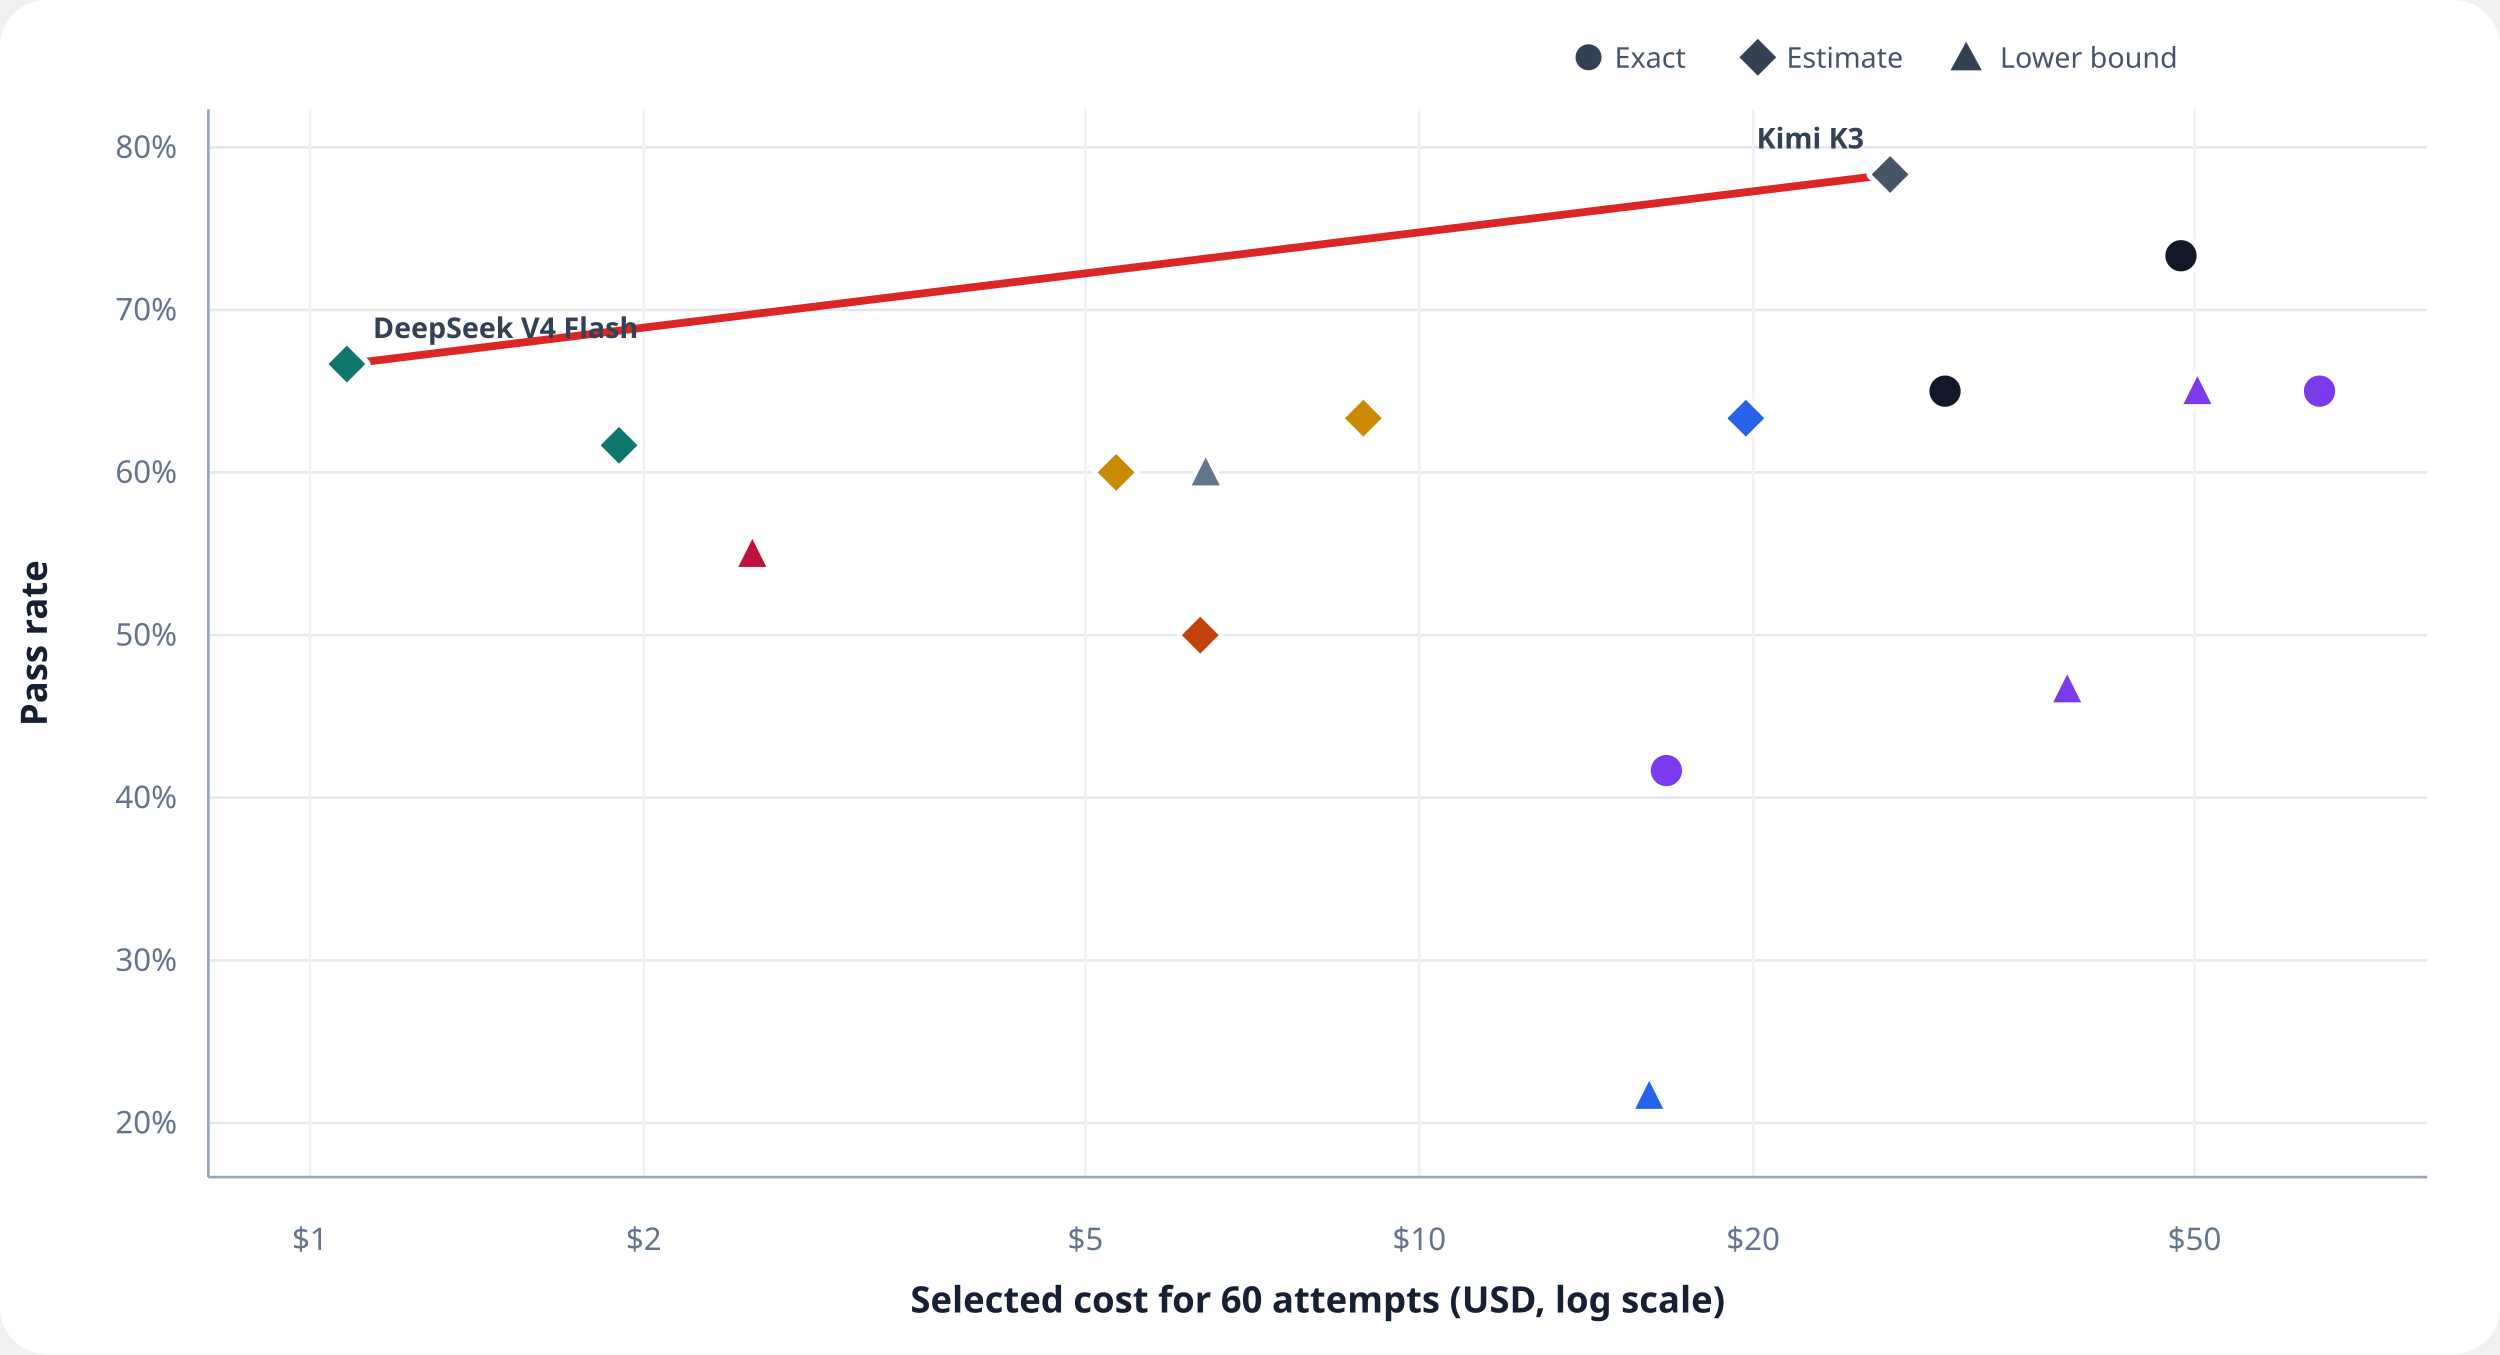
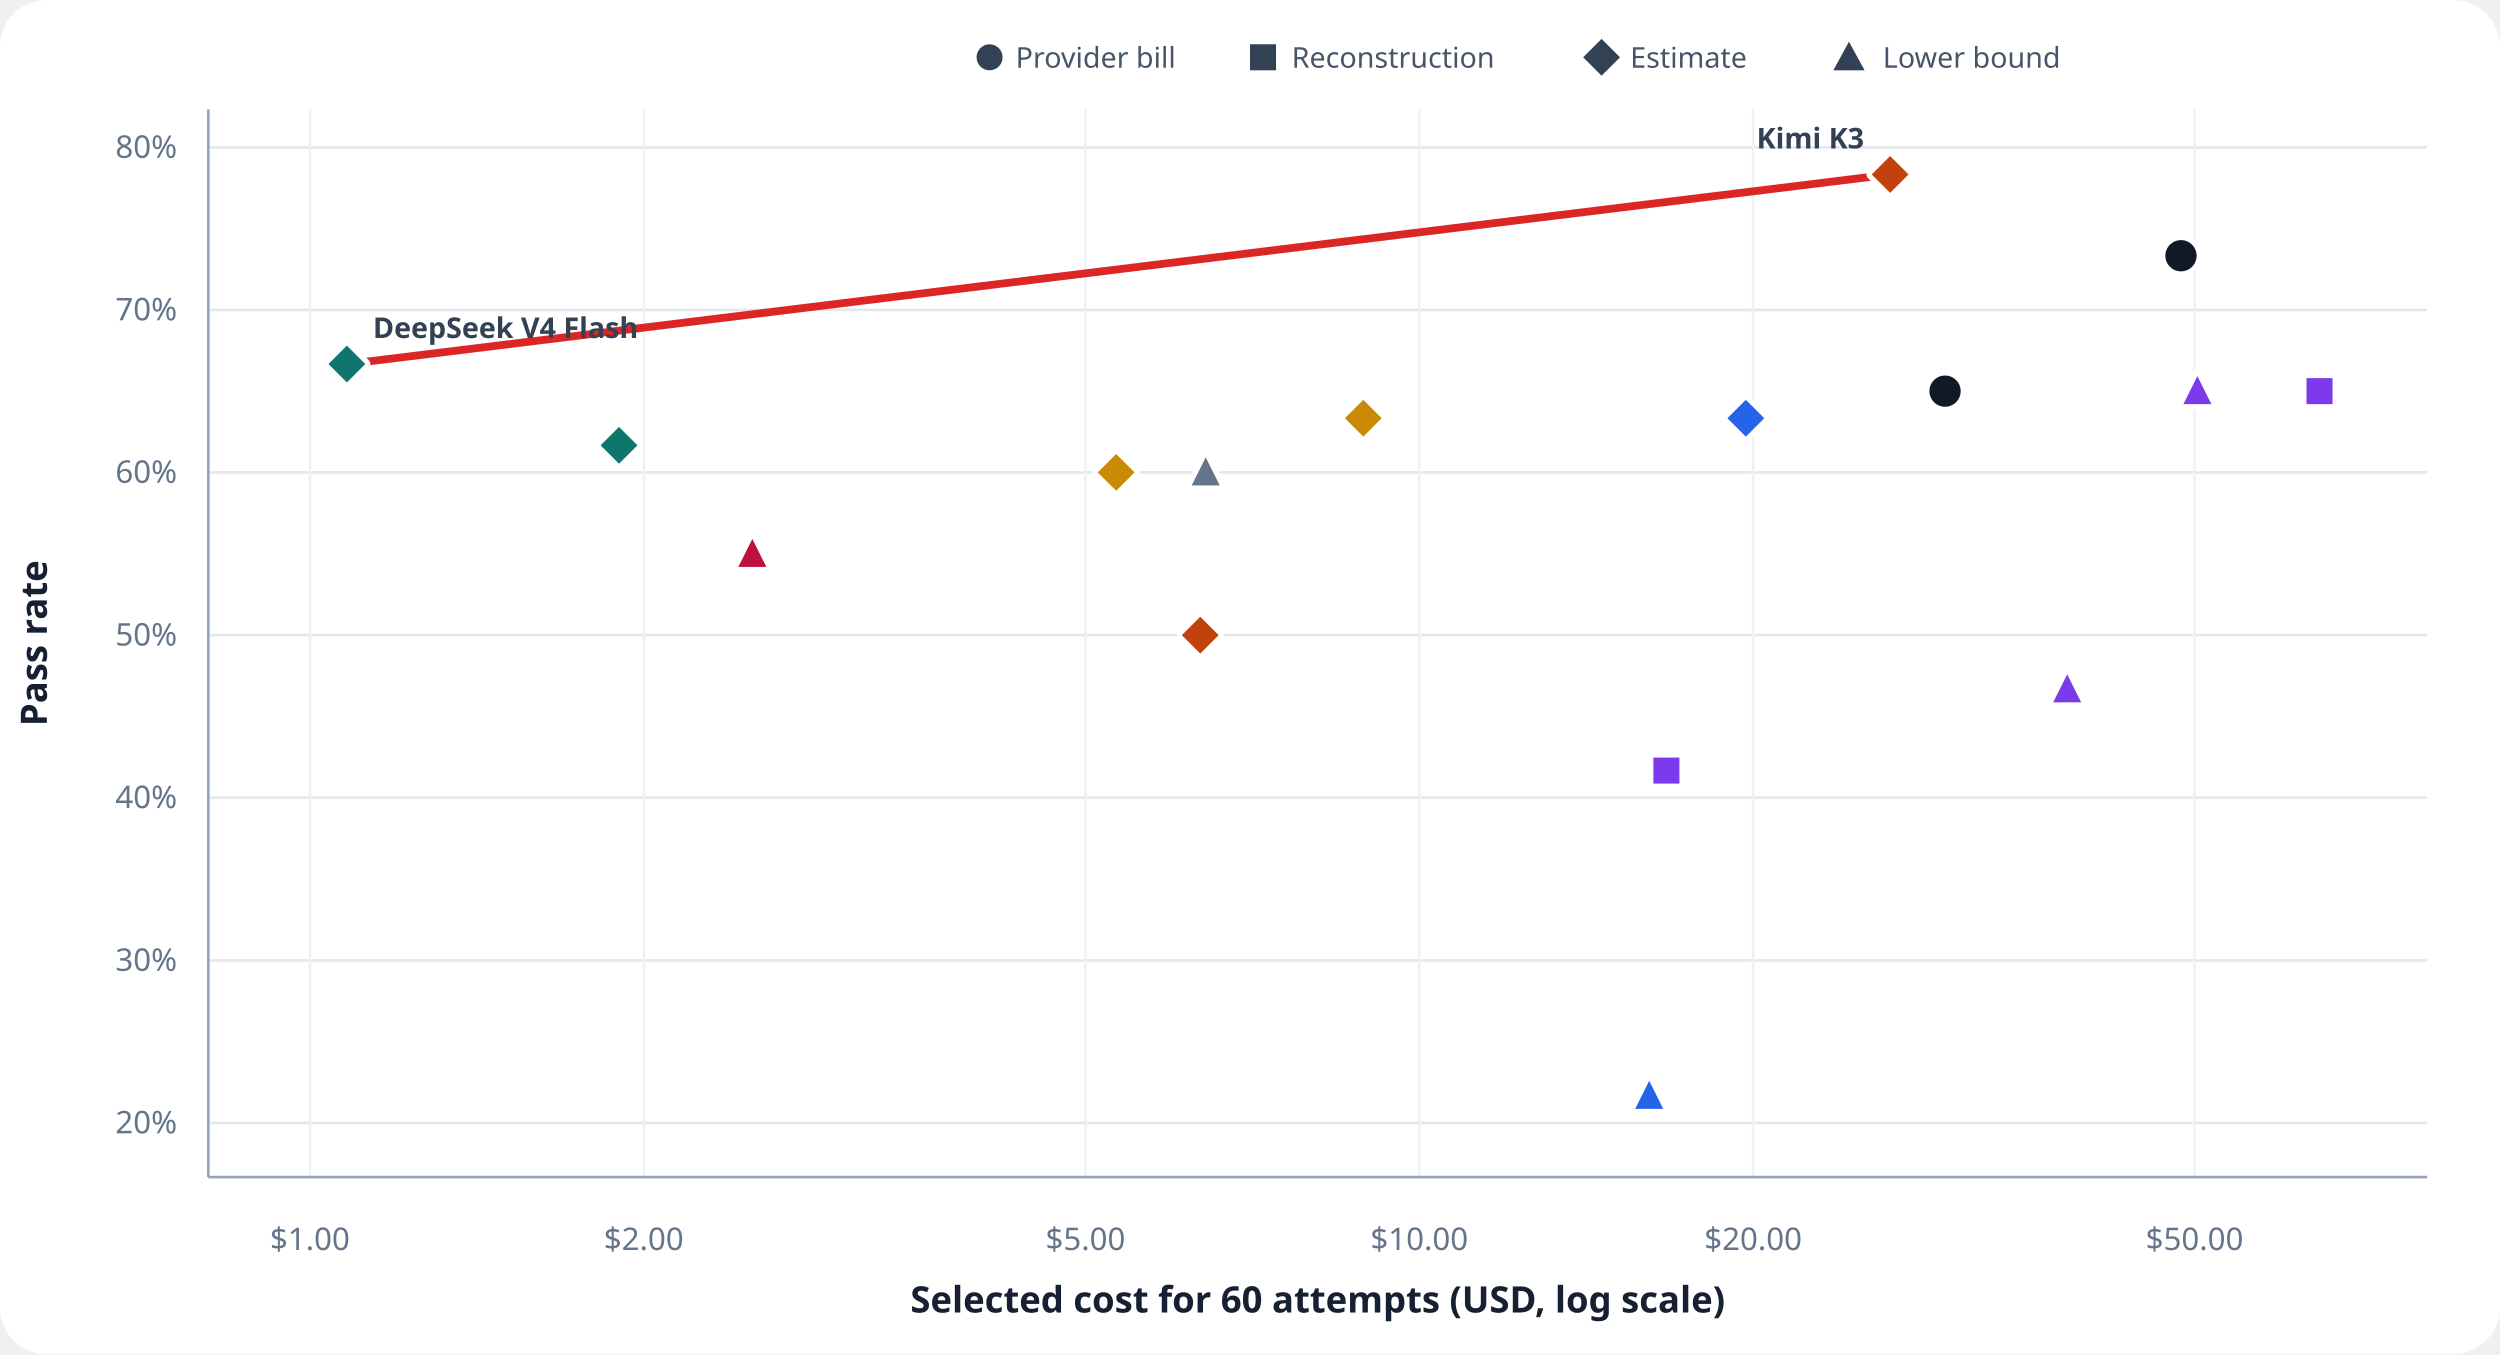
<svg xmlns="http://www.w3.org/2000/svg" viewBox="0 0 960 520" role="img" aria-labelledby="title desc">
  <rect width="100%" height="100%" rx="18" fill="#fff" />
  <line x1="80" y1="431.2" x2="932" y2="431.2" stroke="#e5e7eb" />
  <text x="68" y="435.2" text-anchor="end" font-family="system-ui" font-size="12" fill="#64748b">20%</text>
  <line x1="80" y1="368.8" x2="932" y2="368.8" stroke="#e5e7eb" />
  <text x="68" y="372.8" text-anchor="end" font-family="system-ui" font-size="12" fill="#64748b">30%</text>
  <line x1="80" y1="306.3" x2="932" y2="306.3" stroke="#e5e7eb" />
  <text x="68" y="310.3" text-anchor="end" font-family="system-ui" font-size="12" fill="#64748b">40%</text>
  <line x1="80" y1="243.9" x2="932" y2="243.9" stroke="#e5e7eb" />
  <text x="68" y="247.9" text-anchor="end" font-family="system-ui" font-size="12" fill="#64748b">50%</text>
  <line x1="80" y1="181.4" x2="932" y2="181.4" stroke="#e5e7eb" />
  <text x="68" y="185.4" text-anchor="end" font-family="system-ui" font-size="12" fill="#64748b">60%</text>
  <line x1="80" y1="119.0" x2="932" y2="119.0" stroke="#e5e7eb" />
  <text x="68" y="123.0" text-anchor="end" font-family="system-ui" font-size="12" fill="#64748b">70%</text>
  <line x1="80" y1="56.6" x2="932" y2="56.6" stroke="#e5e7eb" />
  <text x="68" y="60.6" text-anchor="end" font-family="system-ui" font-size="12" fill="#64748b">80%</text>
  <line x1="119.0" y1="42" x2="119.0" y2="452" stroke="#eef2f7" />
-   <text x="119.0" y="480" text-anchor="middle" font-family="system-ui" font-size="12" fill="#64748b">$1</text>
+   <text x="119.0" y="480" text-anchor="middle" font-family="system-ui" font-size="12" fill="#64748b">$1.00</text>
  <line x1="247.2" y1="42" x2="247.2" y2="452" stroke="#eef2f7" />
-   <text x="247.2" y="480" text-anchor="middle" font-family="system-ui" font-size="12" fill="#64748b">$2</text>
+   <text x="247.2" y="480" text-anchor="middle" font-family="system-ui" font-size="12" fill="#64748b">$2.00</text>
  <line x1="416.8" y1="42" x2="416.8" y2="452" stroke="#eef2f7" />
-   <text x="416.8" y="480" text-anchor="middle" font-family="system-ui" font-size="12" fill="#64748b">$5</text>
+   <text x="416.8" y="480" text-anchor="middle" font-family="system-ui" font-size="12" fill="#64748b">$5.00</text>
  <line x1="545.0" y1="42" x2="545.0" y2="452" stroke="#eef2f7" />
-   <text x="545.0" y="480" text-anchor="middle" font-family="system-ui" font-size="12" fill="#64748b">$10</text>
+   <text x="545.0" y="480" text-anchor="middle" font-family="system-ui" font-size="12" fill="#64748b">$10.00</text>
  <line x1="673.2" y1="42" x2="673.2" y2="452" stroke="#eef2f7" />
-   <text x="673.2" y="480" text-anchor="middle" font-family="system-ui" font-size="12" fill="#64748b">$20</text>
+   <text x="673.2" y="480" text-anchor="middle" font-family="system-ui" font-size="12" fill="#64748b">$20.00</text>
  <line x1="842.7" y1="42" x2="842.7" y2="452" stroke="#eef2f7" />
-   <text x="842.7" y="480" text-anchor="middle" font-family="system-ui" font-size="12" fill="#64748b">$50</text>
+   <text x="842.7" y="480" text-anchor="middle" font-family="system-ui" font-size="12" fill="#64748b">$50.00</text>
  <polyline points="133.2,139.8 725.8,67.0" fill="none" stroke="#dc2626" stroke-width="3" stroke-linecap="round" stroke-linejoin="round" />
  <g>
-     <rect x="719.8" y="61.0" width="12" height="12" rx="1" transform="rotate(45 725.8 67.0)" fill="#475569" stroke="#fff" stroke-width="2" />
+     <rect x="719.8" y="61.0" width="12" height="12" rx="1" transform="rotate(45 725.8 67.0)" fill="#c2410c" stroke="#fff" stroke-width="2" />
  </g>
  <text x="715.8" y="57.0" text-anchor="end" font-family="system-ui" font-size="11" font-weight="650" fill="#334155">Kimi K3</text>
  <g>
    <circle cx="837.5" cy="98.2" r="7" fill="#111827" stroke="#fff" stroke-width="2" />
  </g>
  <g>
    <rect x="127.2" y="133.8" width="12" height="12" rx="1" transform="rotate(45 133.2 139.8)" fill="#0f766e" stroke="#fff" stroke-width="2" />
  </g>
  <text x="143.2" y="129.8" text-anchor="start" font-family="system-ui" font-size="11" font-weight="650" fill="#334155">DeepSeek V4 Flash</text>
  <g>
    <circle cx="746.9" cy="150.2" r="7" fill="#111827" stroke="#fff" stroke-width="2" />
  </g>
  <g>
    <path d="M 843.8 142.2 L 850.8 156.2 L 836.8 156.2 Z" fill="#7c3aed" stroke="#fff" stroke-width="2" />
  </g>
  <g>
-     <circle cx="890.7" cy="150.2" r="7" fill="#7c3aed" stroke="#fff" stroke-width="2" />
+     <rect x="884.7" y="144.2" width="12" height="12" fill="#7c3aed" stroke="#fff" stroke-width="2" />
  </g>
  <g>
    <rect x="517.5" y="154.6" width="12" height="12" rx="1" transform="rotate(45 523.5 160.6)" fill="#ca8a04" stroke="#fff" stroke-width="2" />
  </g>
  <g>
    <rect x="664.4" y="154.6" width="12" height="12" rx="1" transform="rotate(45 670.4 160.6)" fill="#2563eb" stroke="#fff" stroke-width="2" />
  </g>
  <g>
    <rect x="231.7" y="165.0" width="12" height="12" rx="1" transform="rotate(45 237.7 171.0)" fill="#0f766e" stroke="#fff" stroke-width="2" />
  </g>
  <g>
    <rect x="422.6" y="175.4" width="12" height="12" rx="1" transform="rotate(45 428.6 181.4)" fill="#ca8a04" stroke="#fff" stroke-width="2" />
  </g>
  <g>
    <path d="M 463.0 173.4 L 470.0 187.4 L 456.0 187.4 Z" fill="#64748b" stroke="#fff" stroke-width="2" />
  </g>
  <g>
    <path d="M 288.9 204.7 L 295.9 218.7 L 281.9 218.7 Z" fill="#be123c" stroke="#fff" stroke-width="2" />
  </g>
  <g>
    <rect x="454.9" y="237.9" width="12" height="12" rx="1" transform="rotate(45 460.9 243.9)" fill="#c2410c" stroke="#fff" stroke-width="2" />
  </g>
  <g>
    <path d="M 793.8 256.7 L 800.8 270.7 L 786.8 270.7 Z" fill="#7c3aed" stroke="#fff" stroke-width="2" />
  </g>
  <g>
-     <circle cx="639.9" cy="295.9" r="7" fill="#7c3aed" stroke="#fff" stroke-width="2" />
+     <rect x="633.9" y="289.9" width="12" height="12" fill="#7c3aed" stroke="#fff" stroke-width="2" />
  </g>
  <g>
    <path d="M 633.3 412.8 L 640.3 426.8 L 626.3 426.8 Z" fill="#2563eb" stroke="#fff" stroke-width="2" />
  </g>
  <line x1="80" y1="452" x2="932" y2="452" stroke="#94a3b8" />
  <line x1="80" y1="42" x2="80" y2="452" stroke="#94a3b8" />
  <text x="506.0" y="504" text-anchor="middle" font-family="system-ui" font-size="14" font-weight="600" fill="#172033">Selected cost for 60 attempts (USD, log scale)</text>
  <text x="18" y="247.0" transform="rotate(-90 18 247.0)" text-anchor="middle" font-family="system-ui" font-size="14" font-weight="600" fill="#172033">Pass rate</text>
-   <g transform="translate(610 22)" font-family="system-ui" font-size="11" fill="#475569">
+   <g transform="translate(380 22)" font-family="system-ui" font-size="11" fill="#475569">
    <circle cx="0" cy="0" r="5" fill="#334155" />
-     <text x="10" y="4">Exact</text>
-     <rect x="60" y="-5" width="10" height="10" transform="rotate(45 65 0)" fill="#334155" />
-     <text x="76" y="4">Estimate</text>
-     <path d="M 145 -6 L 151 5 L 139 5 Z" fill="#334155" />
-     <text x="158" y="4">Lower bound</text>
+     <text x="10" y="4">Provider bill</text>
+     <rect x="100" y="-5" width="10" height="10" fill="#334155" />
+     <text x="116" y="4">Reconstruction</text>
+     <rect x="230" y="-5" width="10" height="10" transform="rotate(45 235 0)" fill="#334155" />
+     <text x="246" y="4">Estimate</text>
+     <path d="M 330 -6 L 336 5 L 324 5 Z" fill="#334155" />
+     <text x="343" y="4">Lower bound</text>
  </g>
</svg>
